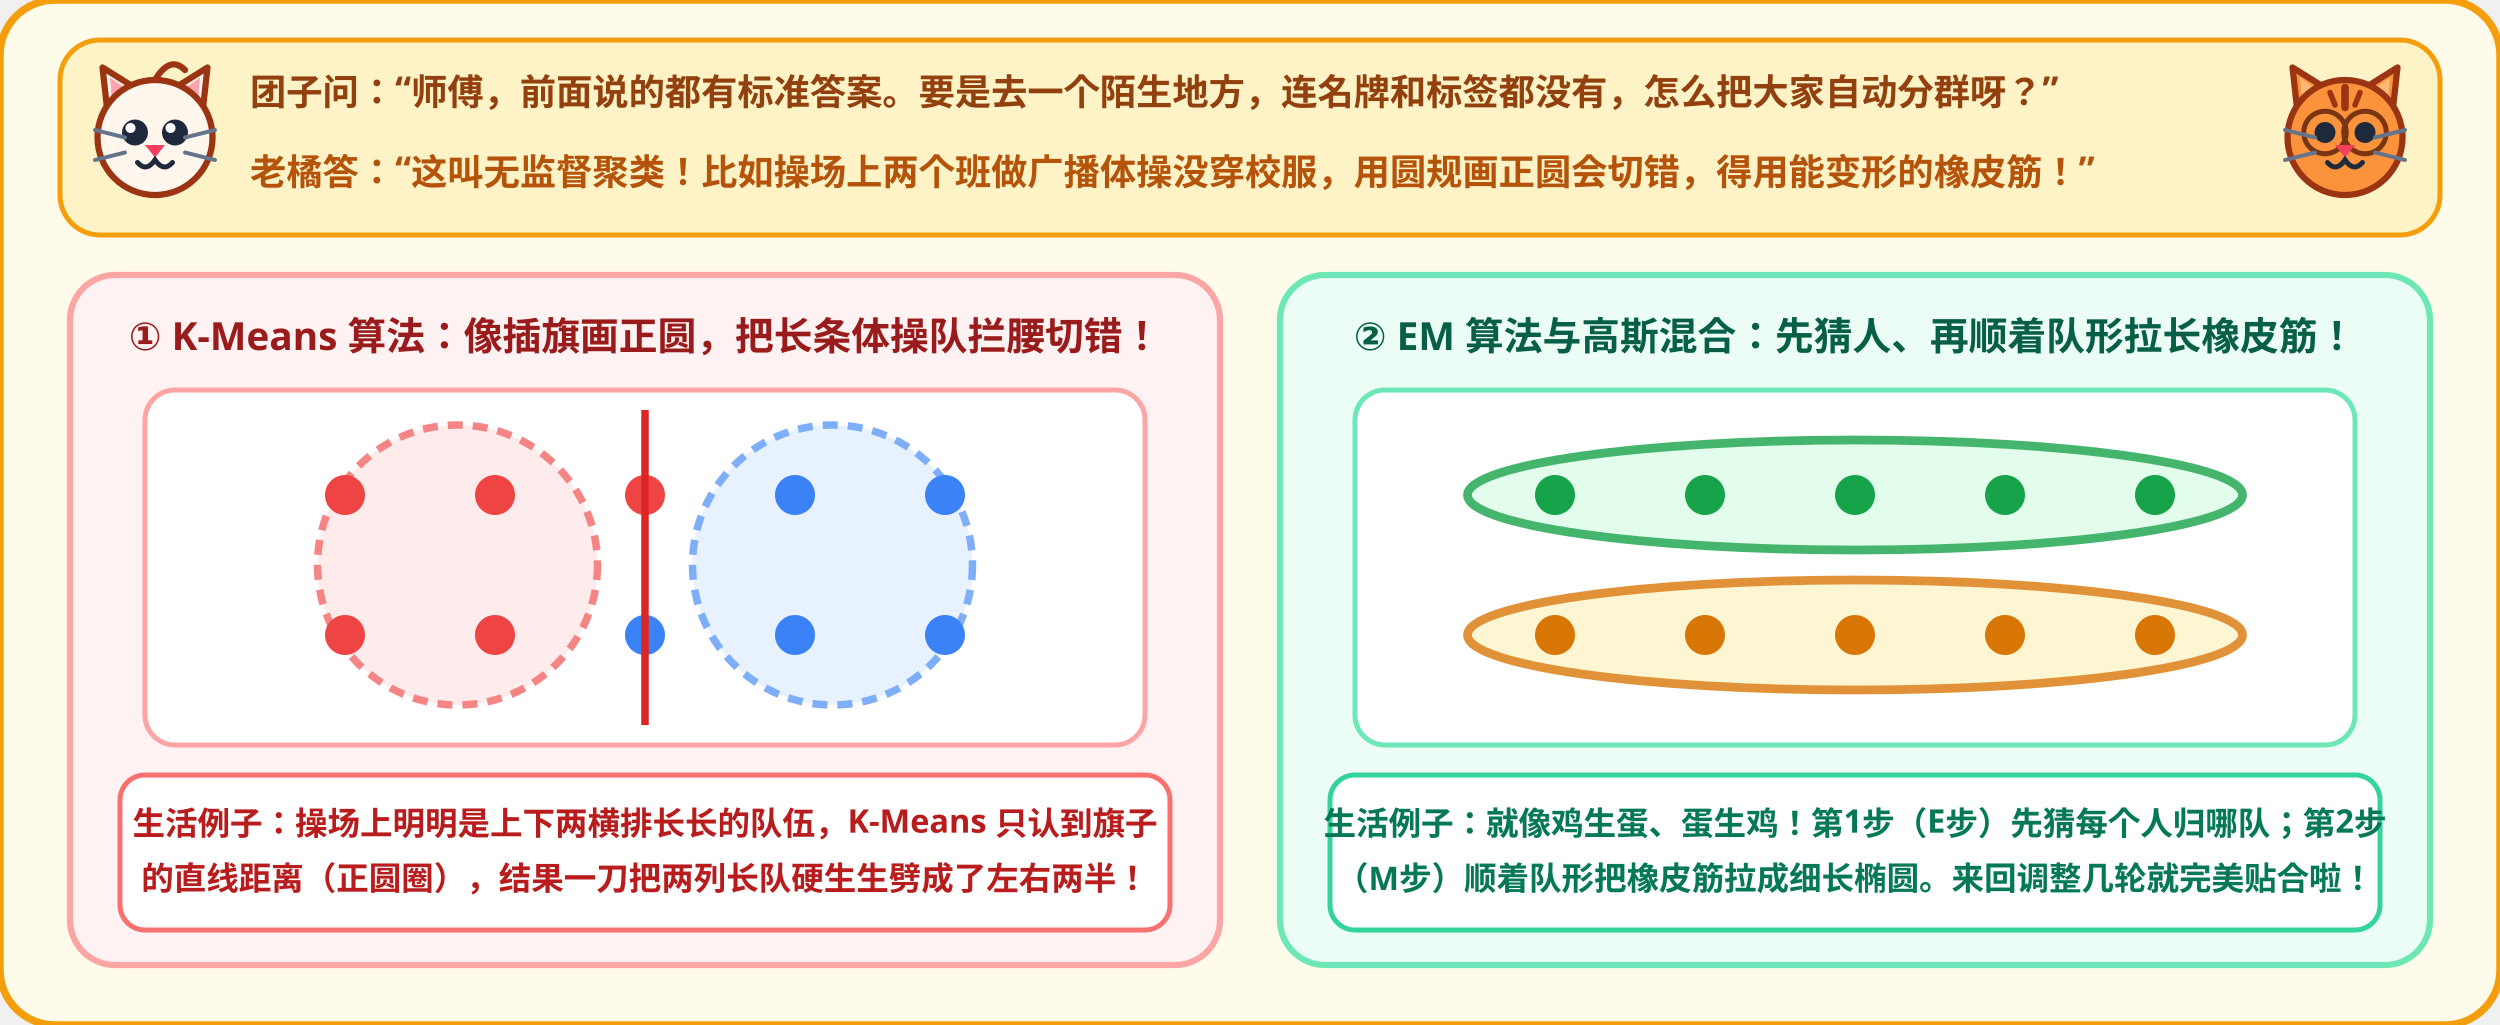
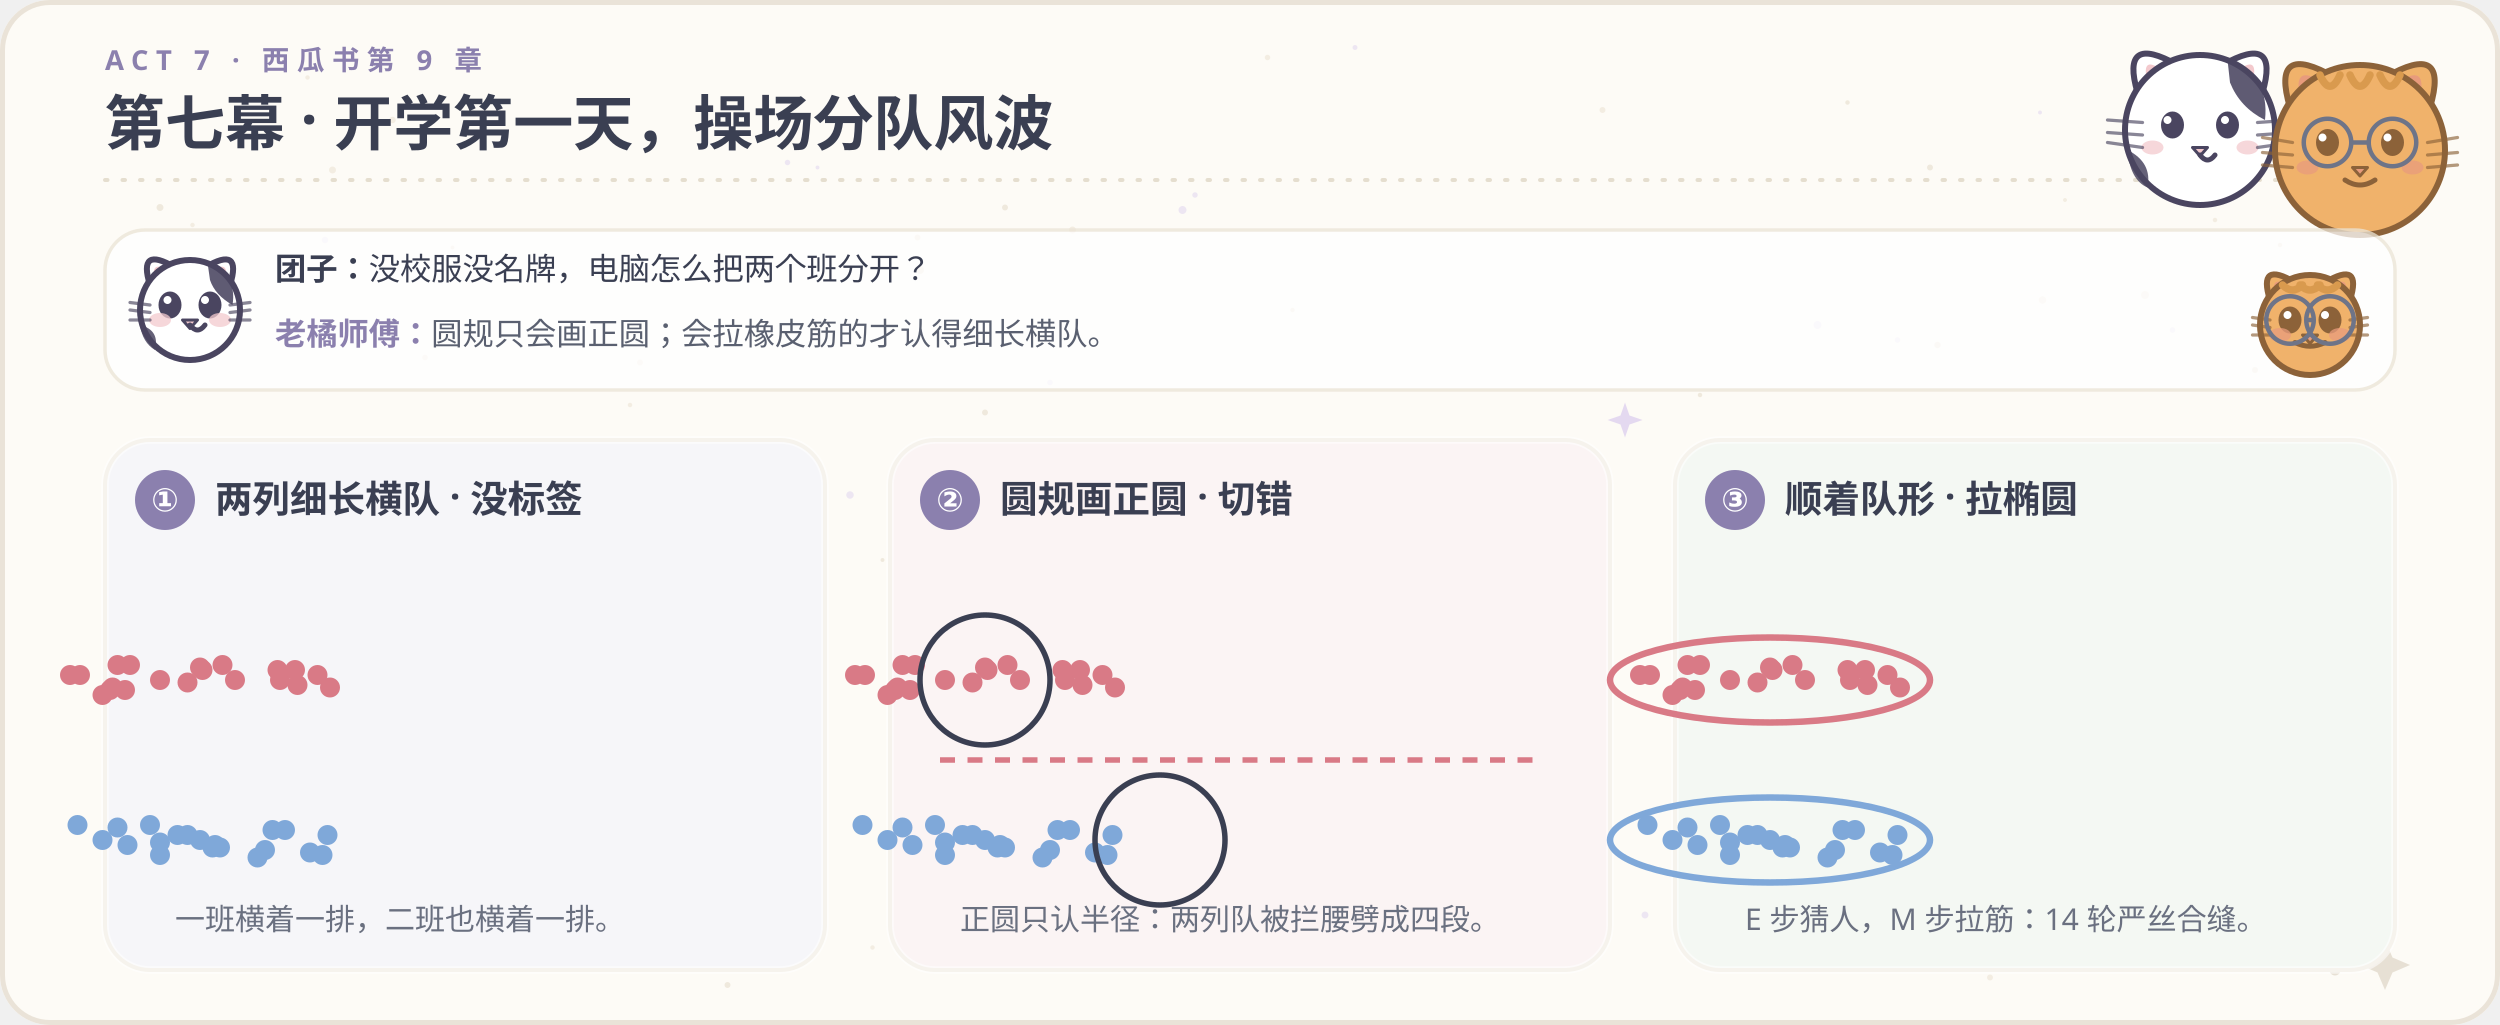
- <svg xmlns="http://www.w3.org/2000/svg" viewBox="0 0 1000 410" width="100%" height="auto" font-family="Microsoft YaHei, PingFang SC, sans-serif">
-   <rect width="1000" height="410" rx="22" fill="#FFFBEB" stroke="#F59E0B" stroke-width="3" />
-   <rect x="24" y="16" width="952" height="78" rx="16" fill="#FEF3C7" stroke="#F59E0B" stroke-width="2" />
-   <polygon points="43,45 41,27 57,37" fill="#FFF7ED" stroke="#9A3412" stroke-width="2.5" stroke-linejoin="round" />
-   <polygon points="81,45 83,27 67,37" fill="#FFF7ED" stroke="#9A3412" stroke-width="2.5" stroke-linejoin="round" />
-   <polygon points="45,43 44,31 54,38" fill="#FDA4AF" />
-   <polygon points="79,43 80,31 70,38" fill="#FDA4AF" />
-   <circle cx="62" cy="55" r="23" fill="#FFF7ED" stroke="#9A3412" stroke-width="2.5" />
-   <circle cx="54" cy="53" r="5.2" fill="#1E293B" />
-   <circle cx="70" cy="53" r="5.2" fill="#1E293B" />
-   <circle cx="52.2" cy="51.2" r="2.0" fill="#FFFFFF" />
-   <circle cx="68.2" cy="51.2" r="2.0" fill="#FFFFFF" />
-   <path d="M 62 32 Q 68 22 74 28" fill="none" stroke="#9A3412" stroke-width="2.5" stroke-linecap="round" />
-   <polygon points="58,58 66,58 62,63" fill="#F43F5E" />
-   <path d="M 55 65 Q 58.5 69 62 64 Q 65.5 69 69 65" fill="none" stroke="#1E293B" stroke-width="2" stroke-linecap="round" />
-   <line x1="50" y1="55" x2="38" y2="52" stroke="#64748B" stroke-width="1.6" stroke-linecap="round" />
-   <line x1="74" y1="55" x2="86" y2="52" stroke="#64748B" stroke-width="1.6" stroke-linecap="round" />
-   <line x1="50" y1="61" x2="38" y2="64" stroke="#64748B" stroke-width="1.6" stroke-linecap="round" />
-   <line x1="74" y1="61" x2="86" y2="64" stroke="#64748B" stroke-width="1.6" stroke-linecap="round" />
-   <text x="100" y="42" font-size="14.5" font-weight="bold" fill="#92400E">团子问：“师傅，前面说的都有标准答案。要是去一个陌生地方，连名牌和标签都没有，怎么把大家自动分群呀？”</text>
-   <polygon points="919,45 917,27 933,37" fill="#FB923C" stroke="#9A3412" stroke-width="2.5" stroke-linejoin="round" />
-   <polygon points="957,45 959,27 943,37" fill="#FB923C" stroke="#9A3412" stroke-width="2.5" stroke-linejoin="round" />
-   <polygon points="921,43 920,31 930,38" fill="#FDBA74" />
-   <polygon points="955,43 956,31 946,38" fill="#FDBA74" />
-   <circle cx="938" cy="55" r="23" fill="#FB923C" stroke="#9A3412" stroke-width="2.5" />
-   <line x1="938" y1="35" x2="938" y2="43" stroke="#9A3412" stroke-width="3" stroke-linecap="round" />
-   <line x1="932" y1="37" x2="934" y2="42" stroke="#9A3412" stroke-width="2.2" stroke-linecap="round" />
-   <line x1="944" y1="37" x2="942" y2="42" stroke="#9A3412" stroke-width="2.2" stroke-linecap="round" />
-   <circle cx="930" cy="53" r="4.2" fill="#1E293B" />
-   <circle cx="946" cy="53" r="4.2" fill="#1E293B" />
-   <circle cx="930" cy="53" r="8.5" fill="none" stroke="#78350F" stroke-width="2" />
-   <circle cx="946" cy="53" r="8.5" fill="none" stroke="#78350F" stroke-width="2" />
-   <line x1="938.5" y1="53" x2="937.5" y2="53" stroke="#78350F" stroke-width="2" />
-   <polygon points="934,58 942,58 938,63" fill="#F43F5E" />
-   <path d="M 931 65 Q 934.5 69 938 64 Q 941.5 69 945 65" fill="none" stroke="#1E293B" stroke-width="2" stroke-linecap="round" />
-   <line x1="926" y1="55" x2="914" y2="52" stroke="#64748B" stroke-width="1.6" stroke-linecap="round" />
-   <line x1="950" y1="55" x2="962" y2="52" stroke="#64748B" stroke-width="1.6" stroke-linecap="round" />
-   <line x1="926" y1="61" x2="914" y2="64" stroke="#64748B" stroke-width="1.6" stroke-linecap="round" />
-   <line x1="950" y1="61" x2="962" y2="64" stroke="#64748B" stroke-width="1.6" stroke-linecap="round" />
-   <text x="100" y="74" font-size="14.5" font-weight="bold" fill="#B45309">老橘答：“这叫无监督聚类！比如操场上两个班做广播体操没穿校服，用圆规画正圆会切错，得用能变形的橡皮筋！”</text>
-   <g transform="translate(28, 110)">
-     <rect width="460" height="276" rx="18" fill="#FEF2F2" stroke="#FCA5A5" stroke-width="2.5" />
-     <text x="230" y="30" text-anchor="middle" font-size="15.5" font-weight="bold" fill="#991B1B">① K-Means 算法：像插旗画正圆，把长条体操队拦腰切错！</text>
-     <rect x="30" y="46" width="400" height="142" rx="12" fill="#FFFFFF" stroke="#FCA5A5" stroke-width="2" />
-     <circle cx="155" cy="116" r="56" fill="#FEE2E2" opacity="0.65" stroke="#EF4444" stroke-width="3" stroke-dasharray="6,4" />
-     <circle cx="305" cy="116" r="56" fill="#DBEAFE" opacity="0.65" stroke="#3B82F6" stroke-width="3" stroke-dasharray="6,4" />
-     <circle cx="110" cy="88" r="8" fill="#EF4444" />
-     <circle cx="170" cy="88" r="8" fill="#EF4444" />
-     <circle cx="230" cy="88" r="8" fill="#EF4444" />
-     <circle cx="290" cy="88" r="8" fill="#3B82F6" />
-     <circle cx="350" cy="88" r="8" fill="#3B82F6" />
-     <circle cx="110" cy="144" r="8" fill="#EF4444" />
-     <circle cx="170" cy="144" r="8" fill="#EF4444" />
-     <circle cx="230" cy="144" r="8" fill="#3B82F6" />
-     <circle cx="290" cy="144" r="8" fill="#3B82F6" />
-     <circle cx="350" cy="144" r="8" fill="#3B82F6" />
-     <line x1="230" y1="54" x2="230" y2="180" stroke="#DC2626" stroke-width="3" />
-     <rect x="20" y="200" width="420" height="62" rx="10" fill="#FFFFFF" stroke="#F87171" stroke-width="2" />
-     <text x="230" y="224" text-anchor="middle" font-size="13" font-weight="bold" fill="#B91C1C">生活例子：操场上明明是上下两横排长长的队伍，K-Means 只认到旗子</text>
-     <text x="230" y="246" text-anchor="middle" font-size="13" font-weight="bold" fill="#B91C1C">的直线距离（正圆圈），结果一刀把两列长队硬生生劈成了左右两半！</text>
-   </g>
-   <g transform="translate(512, 110)">
-     <rect width="460" height="276" rx="18" fill="#ECFDF5" stroke="#6EE7B7" stroke-width="2.5" />
-     <text x="230" y="30" text-anchor="middle" font-size="15.5" font-weight="bold" fill="#065F46">② EM 算法与高斯混合：先猜人、再顺着队形拉长橡皮筋！</text>
-     <rect x="30" y="46" width="400" height="142" rx="12" fill="#FFFFFF" stroke="#6EE7B7" stroke-width="2" />
-     <ellipse cx="230" cy="88" rx="155" ry="22" fill="#DCFCE7" opacity="0.8" stroke="#16A34A" stroke-width="3.5" />
-     <ellipse cx="230" cy="144" rx="155" ry="22" fill="#FEF3C7" opacity="0.8" stroke="#D97706" stroke-width="3.5" />
-     <circle cx="110" cy="88" r="8" fill="#16A34A" />
-     <circle cx="170" cy="88" r="8" fill="#16A34A" />
-     <circle cx="230" cy="88" r="8" fill="#16A34A" />
-     <circle cx="290" cy="88" r="8" fill="#16A34A" />
-     <circle cx="350" cy="88" r="8" fill="#16A34A" />
-     <circle cx="110" cy="144" r="8" fill="#D97706" />
-     <circle cx="170" cy="144" r="8" fill="#D97706" />
-     <circle cx="230" cy="144" r="8" fill="#D97706" />
-     <circle cx="290" cy="144" r="8" fill="#D97706" />
-     <circle cx="350" cy="144" r="8" fill="#D97706" />
-     <rect x="20" y="200" width="420" height="62" rx="10" fill="#FFFFFF" stroke="#34D399" stroke-width="2" />
-     <text x="230" y="224" text-anchor="middle" font-size="13" font-weight="bold" fill="#047857">生活例子：就像鸡生蛋、蛋生鸡！第1步（E步）先猜每个人归哪队；第2步</text>
-     <text x="230" y="246" text-anchor="middle" font-size="13" font-weight="bold" fill="#047857">（M步）顺着队形把橡皮筋拉成细长椭圆。来回调整几轮就完美贴合啦！</text>
-   </g>
+ <svg xmlns="http://www.w3.org/2000/svg" viewBox="0 0 1000 410" font-family="sans-serif">
+   <rect width="1000" height="410" rx="20" fill="#FDFBF6" />
+   <rect x="1" y="1" width="998" height="408" rx="19" fill="none" stroke="#EAE3D8" stroke-width="2" />
+   <circle cx="327" cy="67" r="0.8" fill="#EDE6F2" />
+   <circle cx="816" cy="45" r="0.8" fill="#EDE6F2" />
+   <circle cx="507" cy="23" r="1.1" fill="#F3EDE2" />
+   <circle cx="245" cy="225" r="1.5" fill="#EFE9DD" />
+   <circle cx="130" cy="96" r="1.3" fill="#EDE6F2" />
+   <circle cx="69" cy="239" r="1.6" fill="#EFE9DD" />
+   <circle cx="54" cy="346" r="1.1" fill="#F3EDE2" />
+   <circle cx="540" cy="233" r="1.5" fill="#EDE6F2" />
+   <circle cx="186" cy="237" r="1.0" fill="#EDE6F2" />
+   <circle cx="104" cy="289" r="0.8" fill="#EDE6F2" />
+   <circle cx="211" cy="276" r="1.4" fill="#F3EDE2" />
+   <circle cx="466" cy="372" r="1.0" fill="#F3EDE2" />
+   <circle cx="790" cy="283" r="0.9" fill="#EFE9DD" />
+   <circle cx="303" cy="203" r="1.4" fill="#F3EDE2" />
+   <circle cx="291" cy="394" r="1.2" fill="#EFE9DD" />
+   <circle cx="170" cy="143" r="1.1" fill="#F3EDE2" />
+   <circle cx="955" cy="39" r="1.3" fill="#EDE6F2" />
+   <circle cx="869" cy="132" r="1.1" fill="#EDE6F2" />
+   <circle cx="497" cy="322" r="1.5" fill="#EFE9DD" />
+   <circle cx="938" cy="195" r="0.9" fill="#EDE6F2" />
+   <circle cx="727" cy="130" r="1.6" fill="#EDE6F2" />
+   <circle cx="817" cy="120" r="1.5" fill="#F3EDE2" />
+   <circle cx="349" cy="379" r="0.9" fill="#F3EDE2" />
+   <circle cx="123" cy="31" r="0.9" fill="#F3EDE2" />
+   <circle cx="252" cy="162" r="0.9" fill="#F3EDE2" />
+   <circle cx="450" cy="224" r="1.5" fill="#EFE9DD" />
+   <circle cx="858" cy="118" r="1.6" fill="#F3EDE2" />
+   <circle cx="680" cy="158" r="0.9" fill="#EFE9DD" />
+   <circle cx="181" cy="99" r="0.8" fill="#EFE9DD" />
+   <circle cx="826" cy="80" r="0.8" fill="#F3EDE2" />
+   <circle cx="420" cy="153" r="1.1" fill="#EDE6F2" />
+   <circle cx="131" cy="347" r="1.3" fill="#EDE6F2" />
+   <circle cx="736" cy="188" r="1.4" fill="#EDE6F2" />
+   <circle cx="394" cy="165" r="1.2" fill="#EFE9DD" />
+   <circle cx="402" cy="83" r="1.2" fill="#EFE9DD" />
+   <circle cx="116" cy="245" r="0.8" fill="#EFE9DD" />
+   <circle cx="157" cy="48" r="1.3" fill="#F3EDE2" />
+   <circle cx="77" cy="90" r="0.9" fill="#F3EDE2" />
+   <circle cx="256" cy="145" r="1.2" fill="#F3EDE2" />
+   <circle cx="122" cy="200" r="1.2" fill="#F3EDE2" />
+   <circle cx="315" cy="65" r="1.1" fill="#EDE6F2" />
+   <circle cx="269" cy="335" r="1.2" fill="#EFE9DD" />
+   <circle cx="210" cy="383" r="0.9" fill="#F3EDE2" />
+   <circle cx="542" cy="19" r="1.0" fill="#EDE6F2" />
+   <circle cx="641" cy="44" r="1.2" fill="#F3EDE2" />
+   <circle cx="902" cy="148" r="1.2" fill="#EFE9DD" />
+   <circle cx="775" cy="138" r="1.3" fill="#EFE9DD" />
+   <circle cx="784" cy="307" r="1.4" fill="#EFE9DD" />
+   <circle cx="813" cy="300" r="1.0" fill="#EFE9DD" />
+   <circle cx="493" cy="296" r="1.4" fill="#EFE9DD" />
+   <circle cx="473" cy="84" r="1.6" fill="#EDE6F2" />
+   <circle cx="448" cy="377" r="1.6" fill="#F3EDE2" />
+   <circle cx="367" cy="95" r="1.2" fill="#EFE9DD" />
+   <circle cx="340" cy="198" r="1.5" fill="#EDE6F2" />
+   <circle cx="480" cy="265" r="0.9" fill="#EDE6F2" />
+   <circle cx="658" cy="366" r="1.4" fill="#EDE6F2" />
+   <circle cx="478" cy="78" r="1.1" fill="#EDE6F2" />
+   <circle cx="796" cy="391" r="1.2" fill="#F3EDE2" />
+   <circle cx="739" cy="41" r="0.9" fill="#EFE9DD" />
+   <circle cx="133" cy="68" r="1.4" fill="#F3EDE2" />
+   <circle cx="152" cy="334" r="1.3" fill="#F3EDE2" />
+   <circle cx="353" cy="224" r="0.8" fill="#EFE9DD" />
+   <circle cx="795" cy="294" r="1.2" fill="#EFE9DD" />
+   <circle cx="927" cy="179" r="1.5" fill="#EFE9DD" />
+   <circle cx="216" cy="107" r="1.2" fill="#F3EDE2" />
+   <circle cx="759" cy="136" r="1.1" fill="#EDE6F2" />
+   <circle cx="137" cy="367" r="1.5" fill="#F3EDE2" />
+   <circle cx="660" cy="329" r="1.1" fill="#EDE6F2" />
+   <circle cx="911" cy="206" r="0.9" fill="#EDE6F2" />
+   <circle cx="510" cy="352" r="1.3" fill="#EFE9DD" />
+   <circle cx="772" cy="67" r="1.2" fill="#EFE9DD" />
+   <circle cx="722" cy="227" r="1.3" fill="#F3EDE2" />
+   <circle cx="530" cy="198" r="1.5" fill="#EFE9DD" />
+   <circle cx="64" cy="83" r="1.4" fill="#EFE9DD" />
+   <circle cx="508" cy="229" r="1.2" fill="#EFE9DD" />
+   <circle cx="611" cy="207" r="1.0" fill="#EDE6F2" />
+   <circle cx="281" cy="208" r="1.2" fill="#F3EDE2" />
+   <circle cx="252" cy="214" r="1.5" fill="#F3EDE2" />
+   <circle cx="886" cy="88" r="0.9" fill="#F3EDE2" />
+   <circle cx="128" cy="182" r="1.3" fill="#EFE9DD" />
+   <circle cx="429" cy="92" r="1.4" fill="#F3EDE2" />
+   <circle cx="891" cy="69" r="1.3" fill="#EDE6F2" />
+   <circle cx="368" cy="108" r="1.6" fill="#EFE9DD" />
+   <circle cx="224" cy="383" r="1.5" fill="#F3EDE2" />
+   <circle cx="168" cy="271" r="0.9" fill="#EFE9DD" />
+   <circle cx="433" cy="211" r="1.1" fill="#F3EDE2" />
+   <circle cx="359" cy="44" r="0.8" fill="#F3EDE2" />
+   <circle cx="553" cy="182" r="1.1" fill="#EFE9DD" />
+   <circle cx="517" cy="124" r="0.9" fill="#EFE9DD" />
+   <circle cx="912" cy="98" r="0.9" fill="#EFE9DD" />
+   <path d="M 954 376 l 3 7 7 3 -7 3 -3 7 -3 -7 -7 -3 7 -3 z" fill="#E7E0D4" />
+   <circle cx="934" cy="388" r="2.2" fill="#E7E0D4" />
+   <text x="42" y="28" font-size="11" letter-spacing="3" fill="#8B80AE" font-family="'LXGW WenKai','WenKai','STKaiti','KaiTi','PingFang SC','Microsoft YaHei',sans-serif" font-weight="600">ACT 7 · 西瓜书第 9 章</text>
+   <text x="42" y="58" font-size="24" fill="#3A3F52" font-family="'LXGW WenKai','WenKai','STKaiti','KaiTi','PingFang SC','Microsoft YaHei',sans-serif" font-weight="600">第七幕 · 开学第一天，操场分队风波</text>
+   <line x1="42" y1="72" x2="958" y2="72" stroke="#E5DECF" stroke-width="1.6" stroke-dasharray="1 6" stroke-linecap="round" />
+   <path d="M 855 37 Q 848 13 871 26 Z" fill="#FFFFFF" stroke="#4A4560" stroke-width="2.4" stroke-linejoin="round" />
+   <path d="M 905 37 Q 912 13 889 26 Z" fill="#FFFFFF" stroke="#4A4560" stroke-width="2.4" stroke-linejoin="round" />
+   <path d="M 859 33 Q 856 21 866 29 Z" fill="#F3C9CD" />
+   <path d="M 901 33 Q 904 21 894 29 Z" fill="#F3C9CD" />
+   <circle cx="880" cy="52" r="30" fill="#FFFFFF" stroke="#4A4560" stroke-width="2.4" />
+   <path d="M 891 24 Q 908 30 906 48 Q 896 43 892 33 Z" fill="#4A4560" opacity="0.88" />
+   <path d="M 851 60 Q 861 65 859 75 Q 852 72 851 60 Z" fill="#4A4560" opacity="0.85" />
+   <ellipse cx="869" cy="50" rx="4.6" ry="5.4" fill="#4A4560" />
+   <ellipse cx="891" cy="50" rx="4.6" ry="5.4" fill="#4A4560" />
+   <circle cx="867" cy="48" r="1.6" fill="#FFF" />
+   <circle cx="890" cy="48" r="1.6" fill="#FFF" />
+   <path d="M 877 59 h 6 l -3 3.4 z" fill="#F3C9CD" stroke="#4A4560" stroke-width="1.2" stroke-linejoin="round" />
+   <path d="M 880 62 q 3 4 6 0" fill="none" stroke="#4A4560" stroke-width="2" stroke-linecap="round" />
+   <ellipse cx="861" cy="59" rx="4.4" ry="2.8" fill="#F3C9CD" opacity="0.75" />
+   <ellipse cx="899" cy="59" rx="4.4" ry="2.8" fill="#F3C9CD" opacity="0.75" />
+   <line x1="857" y1="49" x2="843" y2="48" stroke="#4A4560" stroke-width="1.3" stroke-linecap="round" opacity="0.65" />
+   <line x1="857" y1="54" x2="843" y2="53" stroke="#4A4560" stroke-width="1.3" stroke-linecap="round" opacity="0.65" />
+   <line x1="857" y1="59" x2="843" y2="57" stroke="#4A4560" stroke-width="1.3" stroke-linecap="round" opacity="0.65" />
+   <line x1="903" y1="49" x2="917" y2="48" stroke="#4A4560" stroke-width="1.3" stroke-linecap="round" opacity="0.65" />
+   <line x1="903" y1="54" x2="917" y2="53" stroke="#4A4560" stroke-width="1.3" stroke-linecap="round" opacity="0.65" />
+   <line x1="903" y1="59" x2="917" y2="57" stroke="#4A4560" stroke-width="1.3" stroke-linecap="round" opacity="0.65" />
+   <path d="M 916 43 Q 908 16 934 31 Z" fill="#F0B26B" stroke="#8C6239" stroke-width="2.4" stroke-linejoin="round" />
+   <path d="M 972 43 Q 980 16 954 31 Z" fill="#F0B26B" stroke="#8C6239" stroke-width="2.4" stroke-linejoin="round" />
+   <path d="M 920 39 Q 917 25 929 33 Z" fill="#E89B7C" />
+   <path d="M 968 39 Q 971 25 959 33 Z" fill="#E89B7C" />
+   <circle cx="944" cy="60" r="34" fill="#F0B26B" stroke="#8C6239" stroke-width="2.4" />
+   <path d="M 928 30 Q 932 39 936 30" fill="none" stroke="#D99A4E" stroke-width="3" stroke-linecap="round" />
+   <path d="M 940 30 Q 944 39 948 30" fill="none" stroke="#D99A4E" stroke-width="3" stroke-linecap="round" />
+   <path d="M 952 30 Q 956 39 960 30" fill="none" stroke="#D99A4E" stroke-width="3" stroke-linecap="round" />
+   <ellipse cx="931" cy="57" rx="4.6" ry="5.4" fill="#8C6239" />
+   <ellipse cx="957" cy="57" rx="4.6" ry="5.4" fill="#8C6239" />
+   <circle cx="929" cy="55" r="1.6" fill="#FFF" />
+   <circle cx="955" cy="55" r="1.6" fill="#FFF" />
+   <path d="M 941 67 h 6 l -3 3.4 z" fill="#E89B7C" stroke="#8C6239" stroke-width="1.2" stroke-linejoin="round" />
+   <path d="M 938 72 Q 944 76 950 72" fill="none" stroke="#8C6239" stroke-width="2" stroke-linecap="round" />
+   <ellipse cx="923" cy="67" rx="4.4" ry="2.8" fill="#E89B7C" opacity="0.75" />
+   <ellipse cx="965" cy="67" rx="4.4" ry="2.8" fill="#E89B7C" opacity="0.75" />
+   <line x1="917" y1="57" x2="905" y2="55" stroke="#8C6239" stroke-width="1.3" stroke-linecap="round" opacity="0.65" />
+   <line x1="917" y1="62" x2="905" y2="61" stroke="#8C6239" stroke-width="1.3" stroke-linecap="round" opacity="0.65" />
+   <line x1="917" y1="67" x2="905" y2="66" stroke="#8C6239" stroke-width="1.3" stroke-linecap="round" opacity="0.65" />
+   <line x1="971" y1="57" x2="983" y2="55" stroke="#8C6239" stroke-width="1.3" stroke-linecap="round" opacity="0.65" />
+   <line x1="971" y1="62" x2="983" y2="61" stroke="#8C6239" stroke-width="1.3" stroke-linecap="round" opacity="0.65" />
+   <line x1="971" y1="67" x2="983" y2="66" stroke="#8C6239" stroke-width="1.3" stroke-linecap="round" opacity="0.65" />
+   <circle cx="931" cy="57" r="9.5" fill="none" stroke="#6E7488" stroke-width="1.8" />
+   <circle cx="957" cy="57" r="9.5" fill="none" stroke="#6E7488" stroke-width="1.8" />
+   <path d="M 941 57 h 7" stroke="#6E7488" stroke-width="1.8" />
+   <rect x="42" y="92" width="916" height="64" rx="16" fill="#FFFFFF" opacity="0.75" stroke="#EBE4D6" stroke-width="1.4" />
+   <path d="M 60 114 Q 55 98 70 107 Z" fill="#FFFFFF" stroke="#4A4560" stroke-width="2.4" stroke-linejoin="round" />
+   <path d="M 92 114 Q 97 98 82 107 Z" fill="#FFFFFF" stroke="#4A4560" stroke-width="2.4" stroke-linejoin="round" />
+   <path d="M 62 112 Q 60 104 67 108 Z" fill="#F3C9CD" />
+   <path d="M 90 112 Q 92 104 85 108 Z" fill="#F3C9CD" />
+   <circle cx="76" cy="124" r="20" fill="#FFFFFF" stroke="#4A4560" stroke-width="2.4" />
+   <path d="M 83 105 Q 95 110 93 122 Q 86 118 84 112 Z" fill="#4A4560" opacity="0.88" />
+   <path d="M 56 130 Q 64 132 62 140 Q 57 137 56 130 Z" fill="#4A4560" opacity="0.85" />
+   <ellipse cx="68" cy="122" rx="4.6" ry="5.4" fill="#4A4560" />
+   <ellipse cx="84" cy="122" rx="4.6" ry="5.4" fill="#4A4560" />
+   <circle cx="67" cy="120" r="1.6" fill="#FFF" />
+   <circle cx="82" cy="120" r="1.6" fill="#FFF" />
+   <path d="M 73 128 h 6 l -3 3.4 z" fill="#F3C9CD" stroke="#4A4560" stroke-width="1.2" stroke-linejoin="round" />
+   <path d="M 76 130 q 3 4 6 0" fill="none" stroke="#4A4560" stroke-width="2" stroke-linecap="round" />
+   <ellipse cx="64" cy="128" rx="4.4" ry="2.8" fill="#F3C9CD" opacity="0.75" />
+   <ellipse cx="88" cy="128" rx="4.4" ry="2.8" fill="#F3C9CD" opacity="0.75" />
+   <line x1="60" y1="122" x2="52" y2="121" stroke="#4A4560" stroke-width="1.3" stroke-linecap="round" opacity="0.65" />
+   <line x1="60" y1="125" x2="52" y2="124" stroke="#4A4560" stroke-width="1.3" stroke-linecap="round" opacity="0.65" />
+   <line x1="60" y1="128" x2="52" y2="128" stroke="#4A4560" stroke-width="1.3" stroke-linecap="round" opacity="0.65" />
+   <line x1="92" y1="122" x2="100" y2="121" stroke="#4A4560" stroke-width="1.3" stroke-linecap="round" opacity="0.65" />
+   <line x1="92" y1="125" x2="100" y2="124" stroke="#4A4560" stroke-width="1.3" stroke-linecap="round" opacity="0.65" />
+   <line x1="92" y1="128" x2="100" y2="128" stroke="#4A4560" stroke-width="1.3" stroke-linecap="round" opacity="0.65" />
+   <text x="110" y="112" font-size="12.5" fill="#3A3F52" font-family="'LXGW WenKai','WenKai','STKaiti','KaiTi','PingFang SC','Microsoft YaHei',sans-serif">
+     <tspan font-weight="600">团子：</tspan>没校服没名牌，电脑怎么把两个班分开？</text>
+   <path d="M 908 120 Q 903 104 918 113 Z" fill="#F0B26B" stroke="#8C6239" stroke-width="2.4" stroke-linejoin="round" />
+   <path d="M 940 120 Q 945 104 930 113 Z" fill="#F0B26B" stroke="#8C6239" stroke-width="2.4" stroke-linejoin="round" />
+   <path d="M 910 118 Q 908 110 915 114 Z" fill="#E89B7C" />
+   <path d="M 938 118 Q 940 110 933 114 Z" fill="#E89B7C" />
+   <circle cx="924" cy="130" r="20" fill="#F0B26B" stroke="#8C6239" stroke-width="2.4" />
+   <path d="M 913 114 Q 917 118 921 114" fill="none" stroke="#D99A4E" stroke-width="3" stroke-linecap="round" />
+   <path d="M 920 114 Q 924 118 928 114" fill="none" stroke="#D99A4E" stroke-width="3" stroke-linecap="round" />
+   <path d="M 927 114 Q 931 118 935 114" fill="none" stroke="#D99A4E" stroke-width="3" stroke-linecap="round" />
+   <ellipse cx="916" cy="128" rx="4.6" ry="5.4" fill="#8C6239" />
+   <ellipse cx="932" cy="128" rx="4.6" ry="5.4" fill="#8C6239" />
+   <circle cx="915" cy="126" r="1.6" fill="#FFF" />
+   <circle cx="930" cy="126" r="1.6" fill="#FFF" />
+   <path d="M 921 134 h 6 l -3 3.4 z" fill="#E89B7C" stroke="#8C6239" stroke-width="1.2" stroke-linejoin="round" />
+   <path d="M 918 137 Q 924 140 930 137" fill="none" stroke="#8C6239" stroke-width="2" stroke-linecap="round" />
+   <ellipse cx="912" cy="134" rx="4.4" ry="2.8" fill="#E89B7C" opacity="0.75" />
+   <ellipse cx="936" cy="134" rx="4.4" ry="2.8" fill="#E89B7C" opacity="0.75" />
+   <line x1="908" y1="128" x2="901" y2="127" stroke="#8C6239" stroke-width="1.3" stroke-linecap="round" opacity="0.65" />
+   <line x1="908" y1="131" x2="901" y2="130" stroke="#8C6239" stroke-width="1.3" stroke-linecap="round" opacity="0.65" />
+   <line x1="908" y1="134" x2="901" y2="134" stroke="#8C6239" stroke-width="1.3" stroke-linecap="round" opacity="0.65" />
+   <line x1="940" y1="128" x2="947" y2="127" stroke="#8C6239" stroke-width="1.3" stroke-linecap="round" opacity="0.65" />
+   <line x1="940" y1="131" x2="947" y2="130" stroke="#8C6239" stroke-width="1.3" stroke-linecap="round" opacity="0.65" />
+   <line x1="940" y1="134" x2="947" y2="134" stroke="#8C6239" stroke-width="1.3" stroke-linecap="round" opacity="0.65" />
+   <circle cx="916" cy="128" r="9.5" fill="none" stroke="#6E7488" stroke-width="1.8" />
+   <circle cx="932" cy="128" r="9.5" fill="none" stroke="#6E7488" stroke-width="1.8" />
+   <path d="M 926 128 h -4" stroke="#6E7488" stroke-width="1.8" />
+   <text x="110" y="138" font-size="12.5" fill="#5A6070" font-family="'LXGW WenKai','WenKai','STKaiti','KaiTi','PingFang SC','Microsoft YaHei',sans-serif">
+     <tspan font-weight="600" fill="#8B80AE">老橘师傅：</tspan>圆规只会画正圆；会拉橡皮筋的才认得细长横队。</text>
+   <rect x="42" y="176" width="288" height="212" rx="18" fill="#F6F6F9" stroke="#EBE4D6" stroke-width="1.6" />
+   <rect x="42" y="176" width="288" height="212" rx="18" fill="none" stroke="#FFFFFF" stroke-width="3" opacity="0.55" />
+   <circle cx="66" cy="200" r="12" fill="#8B80AE" />
+   <text x="66" y="204.5" font-size="13" fill="#FFFFFF" text-anchor="middle" font-family="'LXGW WenKai','WenKai','STKaiti','KaiTi','PingFang SC','Microsoft YaHei',sans-serif" font-weight="600">①</text>
+   <text x="86" y="205" font-size="15" fill="#3A3F52" font-family="'LXGW WenKai','WenKai','STKaiti','KaiTi','PingFang SC','Microsoft YaHei',sans-serif" font-weight="600">两列细长横队 · 没标签</text>
+   <circle cx="45" cy="275" r="4" fill="#D97A86" />
+   <circle cx="94" cy="272" r="4" fill="#D97A86" />
+   <circle cx="50" cy="276" r="4" fill="#D97A86" />
+   <circle cx="112" cy="272" r="4" fill="#D97A86" />
+   <circle cx="81" cy="268" r="4" fill="#D97A86" />
+   <circle cx="28" cy="270" r="4" fill="#D97A86" />
+   <circle cx="89" cy="266" r="4" fill="#D97A86" />
+   <circle cx="111" cy="268" r="4" fill="#D97A86" />
+   <circle cx="52" cy="266" r="4" fill="#D97A86" />
+   <circle cx="132" cy="275" r="4" fill="#D97A86" />
+   <circle cx="119" cy="274" r="4" fill="#D97A86" />
+   <circle cx="32" cy="270" r="4" fill="#D97A86" />
+   <circle cx="80" cy="267" r="4" fill="#D97A86" />
+   <circle cx="127" cy="270" r="4" fill="#D97A86" />
+   <circle cx="44" cy="276" r="4" fill="#D97A86" />
+   <circle cx="41" cy="278" r="4" fill="#D97A86" />
+   <circle cx="75" cy="273" r="4" fill="#D97A86" />
+   <circle cx="64" cy="272" r="4" fill="#D97A86" />
+   <circle cx="47" cy="266" r="4" fill="#D97A86" />
+   <circle cx="118" cy="268" r="4" fill="#D97A86" />
+   <circle cx="109" cy="332" r="4" fill="#7FA8D9" />
+   <circle cx="129" cy="342" r="4" fill="#7FA8D9" />
+   <circle cx="106" cy="340" r="4" fill="#7FA8D9" />
+   <circle cx="88" cy="339" r="4" fill="#7FA8D9" />
+   <circle cx="41" cy="336" r="4" fill="#7FA8D9" />
+   <circle cx="114" cy="332" r="4" fill="#7FA8D9" />
+   <circle cx="124" cy="341" r="4" fill="#7FA8D9" />
+   <circle cx="71" cy="334" r="4" fill="#7FA8D9" />
+   <circle cx="75" cy="334" r="4" fill="#7FA8D9" />
+   <circle cx="131" cy="334" r="4" fill="#7FA8D9" />
+   <circle cx="31" cy="330" r="4" fill="#7FA8D9" />
+   <circle cx="103" cy="343" r="4" fill="#7FA8D9" />
+   <circle cx="80" cy="336" r="4" fill="#7FA8D9" />
+   <circle cx="85" cy="339" r="4" fill="#7FA8D9" />
+   <circle cx="51" cy="338" r="4" fill="#7FA8D9" />
+   <circle cx="86" cy="338" r="4" fill="#7FA8D9" />
+   <circle cx="47" cy="331" r="4" fill="#7FA8D9" />
+   <circle cx="64" cy="342" r="4" fill="#7FA8D9" />
+   <circle cx="64" cy="337" r="4" fill="#7FA8D9" />
+   <circle cx="60" cy="330" r="4" fill="#7FA8D9" />
+   <text x="70" y="372" font-size="12" fill="#6A7080" font-family="'LXGW WenKai','WenKai','STKaiti','KaiTi','PingFang SC','Microsoft YaHei',sans-serif">一班横着一排，二班也横着一排。</text>
+   <rect x="356" y="176" width="288" height="212" rx="18" fill="#FBF4F4" stroke="#EBE4D6" stroke-width="1.6" />
+   <rect x="356" y="176" width="288" height="212" rx="18" fill="none" stroke="#FFFFFF" stroke-width="3" opacity="0.55" />
+   <circle cx="380" cy="200" r="12" fill="#8B80AE" />
+   <text x="380" y="204.5" font-size="13" fill="#FFFFFF" text-anchor="middle" font-family="'LXGW WenKai','WenKai','STKaiti','KaiTi','PingFang SC','Microsoft YaHei',sans-serif" font-weight="600">②</text>
+   <text x="400" y="205" font-size="15" fill="#3A3F52" font-family="'LXGW WenKai','WenKai','STKaiti','KaiTi','PingFang SC','Microsoft YaHei',sans-serif" font-weight="600">圆规画正圆 · 切错</text>
+   <circle cx="359" cy="275" r="4" fill="#D97A86" />
+   <circle cx="408" cy="272" r="4" fill="#D97A86" />
+   <circle cx="364" cy="276" r="4" fill="#D97A86" />
+   <circle cx="426" cy="272" r="4" fill="#D97A86" />
+   <circle cx="395" cy="268" r="4" fill="#D97A86" />
+   <circle cx="342" cy="270" r="4" fill="#D97A86" />
+   <circle cx="403" cy="266" r="4" fill="#D97A86" />
+   <circle cx="425" cy="268" r="4" fill="#D97A86" />
+   <circle cx="366" cy="266" r="4" fill="#D97A86" />
+   <circle cx="446" cy="275" r="4" fill="#D97A86" />
+   <circle cx="433" cy="274" r="4" fill="#D97A86" />
+   <circle cx="346" cy="270" r="4" fill="#D97A86" />
+   <circle cx="394" cy="267" r="4" fill="#D97A86" />
+   <circle cx="441" cy="270" r="4" fill="#D97A86" />
+   <circle cx="358" cy="276" r="4" fill="#D97A86" />
+   <circle cx="355" cy="278" r="4" fill="#D97A86" />
+   <circle cx="389" cy="273" r="4" fill="#D97A86" />
+   <circle cx="378" cy="272" r="4" fill="#D97A86" />
+   <circle cx="361" cy="266" r="4" fill="#D97A86" />
+   <circle cx="432" cy="268" r="4" fill="#D97A86" />
+   <circle cx="423" cy="332" r="4" fill="#7FA8D9" />
+   <circle cx="443" cy="342" r="4" fill="#7FA8D9" />
+   <circle cx="420" cy="340" r="4" fill="#7FA8D9" />
+   <circle cx="402" cy="339" r="4" fill="#7FA8D9" />
+   <circle cx="355" cy="336" r="4" fill="#7FA8D9" />
+   <circle cx="428" cy="332" r="4" fill="#7FA8D9" />
+   <circle cx="438" cy="341" r="4" fill="#7FA8D9" />
+   <circle cx="385" cy="334" r="4" fill="#7FA8D9" />
+   <circle cx="389" cy="334" r="4" fill="#7FA8D9" />
+   <circle cx="445" cy="334" r="4" fill="#7FA8D9" />
+   <circle cx="345" cy="330" r="4" fill="#7FA8D9" />
+   <circle cx="417" cy="343" r="4" fill="#7FA8D9" />
+   <circle cx="394" cy="336" r="4" fill="#7FA8D9" />
+   <circle cx="399" cy="339" r="4" fill="#7FA8D9" />
+   <circle cx="365" cy="338" r="4" fill="#7FA8D9" />
+   <circle cx="400" cy="338" r="4" fill="#7FA8D9" />
+   <circle cx="361" cy="331" r="4" fill="#7FA8D9" />
+   <circle cx="378" cy="342" r="4" fill="#7FA8D9" />
+   <circle cx="378" cy="337" r="4" fill="#7FA8D9" />
+   <circle cx="374" cy="330" r="4" fill="#7FA8D9" />
+   <circle cx="394" cy="272" r="26" fill="none" stroke="#3A3F52" stroke-width="2.2" />
+   <circle cx="464" cy="336" r="26" fill="none" stroke="#3A3F52" stroke-width="2.2" />
+   <line x1="376" y1="304" x2="616" y2="304" stroke="#D97A86" stroke-width="2.2" stroke-dasharray="6 5" />
+   <text x="384" y="372" font-size="12" fill="#6A7080" font-family="'LXGW WenKai','WenKai','STKaiti','KaiTi','PingFang SC','Microsoft YaHei',sans-serif">正圆只认半径：两列队被拦腰劈成四段。</text>
+   <rect x="670" y="176" width="288" height="212" rx="18" fill="#F4F8F3" stroke="#EBE4D6" stroke-width="1.6" />
+   <rect x="670" y="176" width="288" height="212" rx="18" fill="none" stroke="#FFFFFF" stroke-width="3" opacity="0.55" />
+   <circle cx="694" cy="200" r="12" fill="#8B80AE" />
+   <text x="694" y="204.5" font-size="13" fill="#FFFFFF" text-anchor="middle" font-family="'LXGW WenKai','WenKai','STKaiti','KaiTi','PingFang SC','Microsoft YaHei',sans-serif" font-weight="600">③</text>
+   <text x="714" y="205" font-size="15" fill="#3A3F52" font-family="'LXGW WenKai','WenKai','STKaiti','KaiTi','PingFang SC','Microsoft YaHei',sans-serif" font-weight="600">顺着队形 · 拉椭圆</text>
+   <circle cx="673" cy="275" r="4" fill="#D97A86" />
+   <circle cx="722" cy="272" r="4" fill="#D97A86" />
+   <circle cx="678" cy="276" r="4" fill="#D97A86" />
+   <circle cx="740" cy="272" r="4" fill="#D97A86" />
+   <circle cx="709" cy="268" r="4" fill="#D97A86" />
+   <circle cx="656" cy="270" r="4" fill="#D97A86" />
+   <circle cx="717" cy="266" r="4" fill="#D97A86" />
+   <circle cx="739" cy="268" r="4" fill="#D97A86" />
+   <circle cx="680" cy="266" r="4" fill="#D97A86" />
+   <circle cx="760" cy="275" r="4" fill="#D97A86" />
+   <circle cx="747" cy="274" r="4" fill="#D97A86" />
+   <circle cx="660" cy="270" r="4" fill="#D97A86" />
+   <circle cx="708" cy="267" r="4" fill="#D97A86" />
+   <circle cx="755" cy="270" r="4" fill="#D97A86" />
+   <circle cx="672" cy="276" r="4" fill="#D97A86" />
+   <circle cx="669" cy="278" r="4" fill="#D97A86" />
+   <circle cx="703" cy="273" r="4" fill="#D97A86" />
+   <circle cx="692" cy="272" r="4" fill="#D97A86" />
+   <circle cx="675" cy="266" r="4" fill="#D97A86" />
+   <circle cx="746" cy="268" r="4" fill="#D97A86" />
+   <circle cx="737" cy="332" r="4" fill="#7FA8D9" />
+   <circle cx="757" cy="342" r="4" fill="#7FA8D9" />
+   <circle cx="734" cy="340" r="4" fill="#7FA8D9" />
+   <circle cx="716" cy="339" r="4" fill="#7FA8D9" />
+   <circle cx="669" cy="336" r="4" fill="#7FA8D9" />
+   <circle cx="742" cy="332" r="4" fill="#7FA8D9" />
+   <circle cx="752" cy="341" r="4" fill="#7FA8D9" />
+   <circle cx="699" cy="334" r="4" fill="#7FA8D9" />
+   <circle cx="703" cy="334" r="4" fill="#7FA8D9" />
+   <circle cx="759" cy="334" r="4" fill="#7FA8D9" />
+   <circle cx="659" cy="330" r="4" fill="#7FA8D9" />
+   <circle cx="731" cy="343" r="4" fill="#7FA8D9" />
+   <circle cx="708" cy="336" r="4" fill="#7FA8D9" />
+   <circle cx="713" cy="339" r="4" fill="#7FA8D9" />
+   <circle cx="679" cy="338" r="4" fill="#7FA8D9" />
+   <circle cx="714" cy="338" r="4" fill="#7FA8D9" />
+   <circle cx="675" cy="331" r="4" fill="#7FA8D9" />
+   <circle cx="692" cy="342" r="4" fill="#7FA8D9" />
+   <circle cx="692" cy="337" r="4" fill="#7FA8D9" />
+   <circle cx="688" cy="330" r="4" fill="#7FA8D9" />
+   <ellipse cx="708" cy="272" rx="64" ry="17" fill="none" stroke="#D97A86" stroke-width="2.6" />
+   <ellipse cx="708" cy="336" rx="64" ry="17" fill="none" stroke="#7FA8D9" stroke-width="2.6" />
+   <text x="698" y="372" font-size="12" fill="#6A7080" font-family="'LXGW WenKai','WenKai','STKaiti','KaiTi','PingFang SC','Microsoft YaHei',sans-serif">E 步猜人，M 步拉筋：14 轮严丝合缝。</text>
+   <path d="M 650 161.0 l 1.8 5.2 5.2 1.8 -5.2 1.8 -1.8 5.2 -1.8 -5.2 -5.2 -1.8 5.2 -1.8 z" fill="#E4D9F0" />
</svg>
